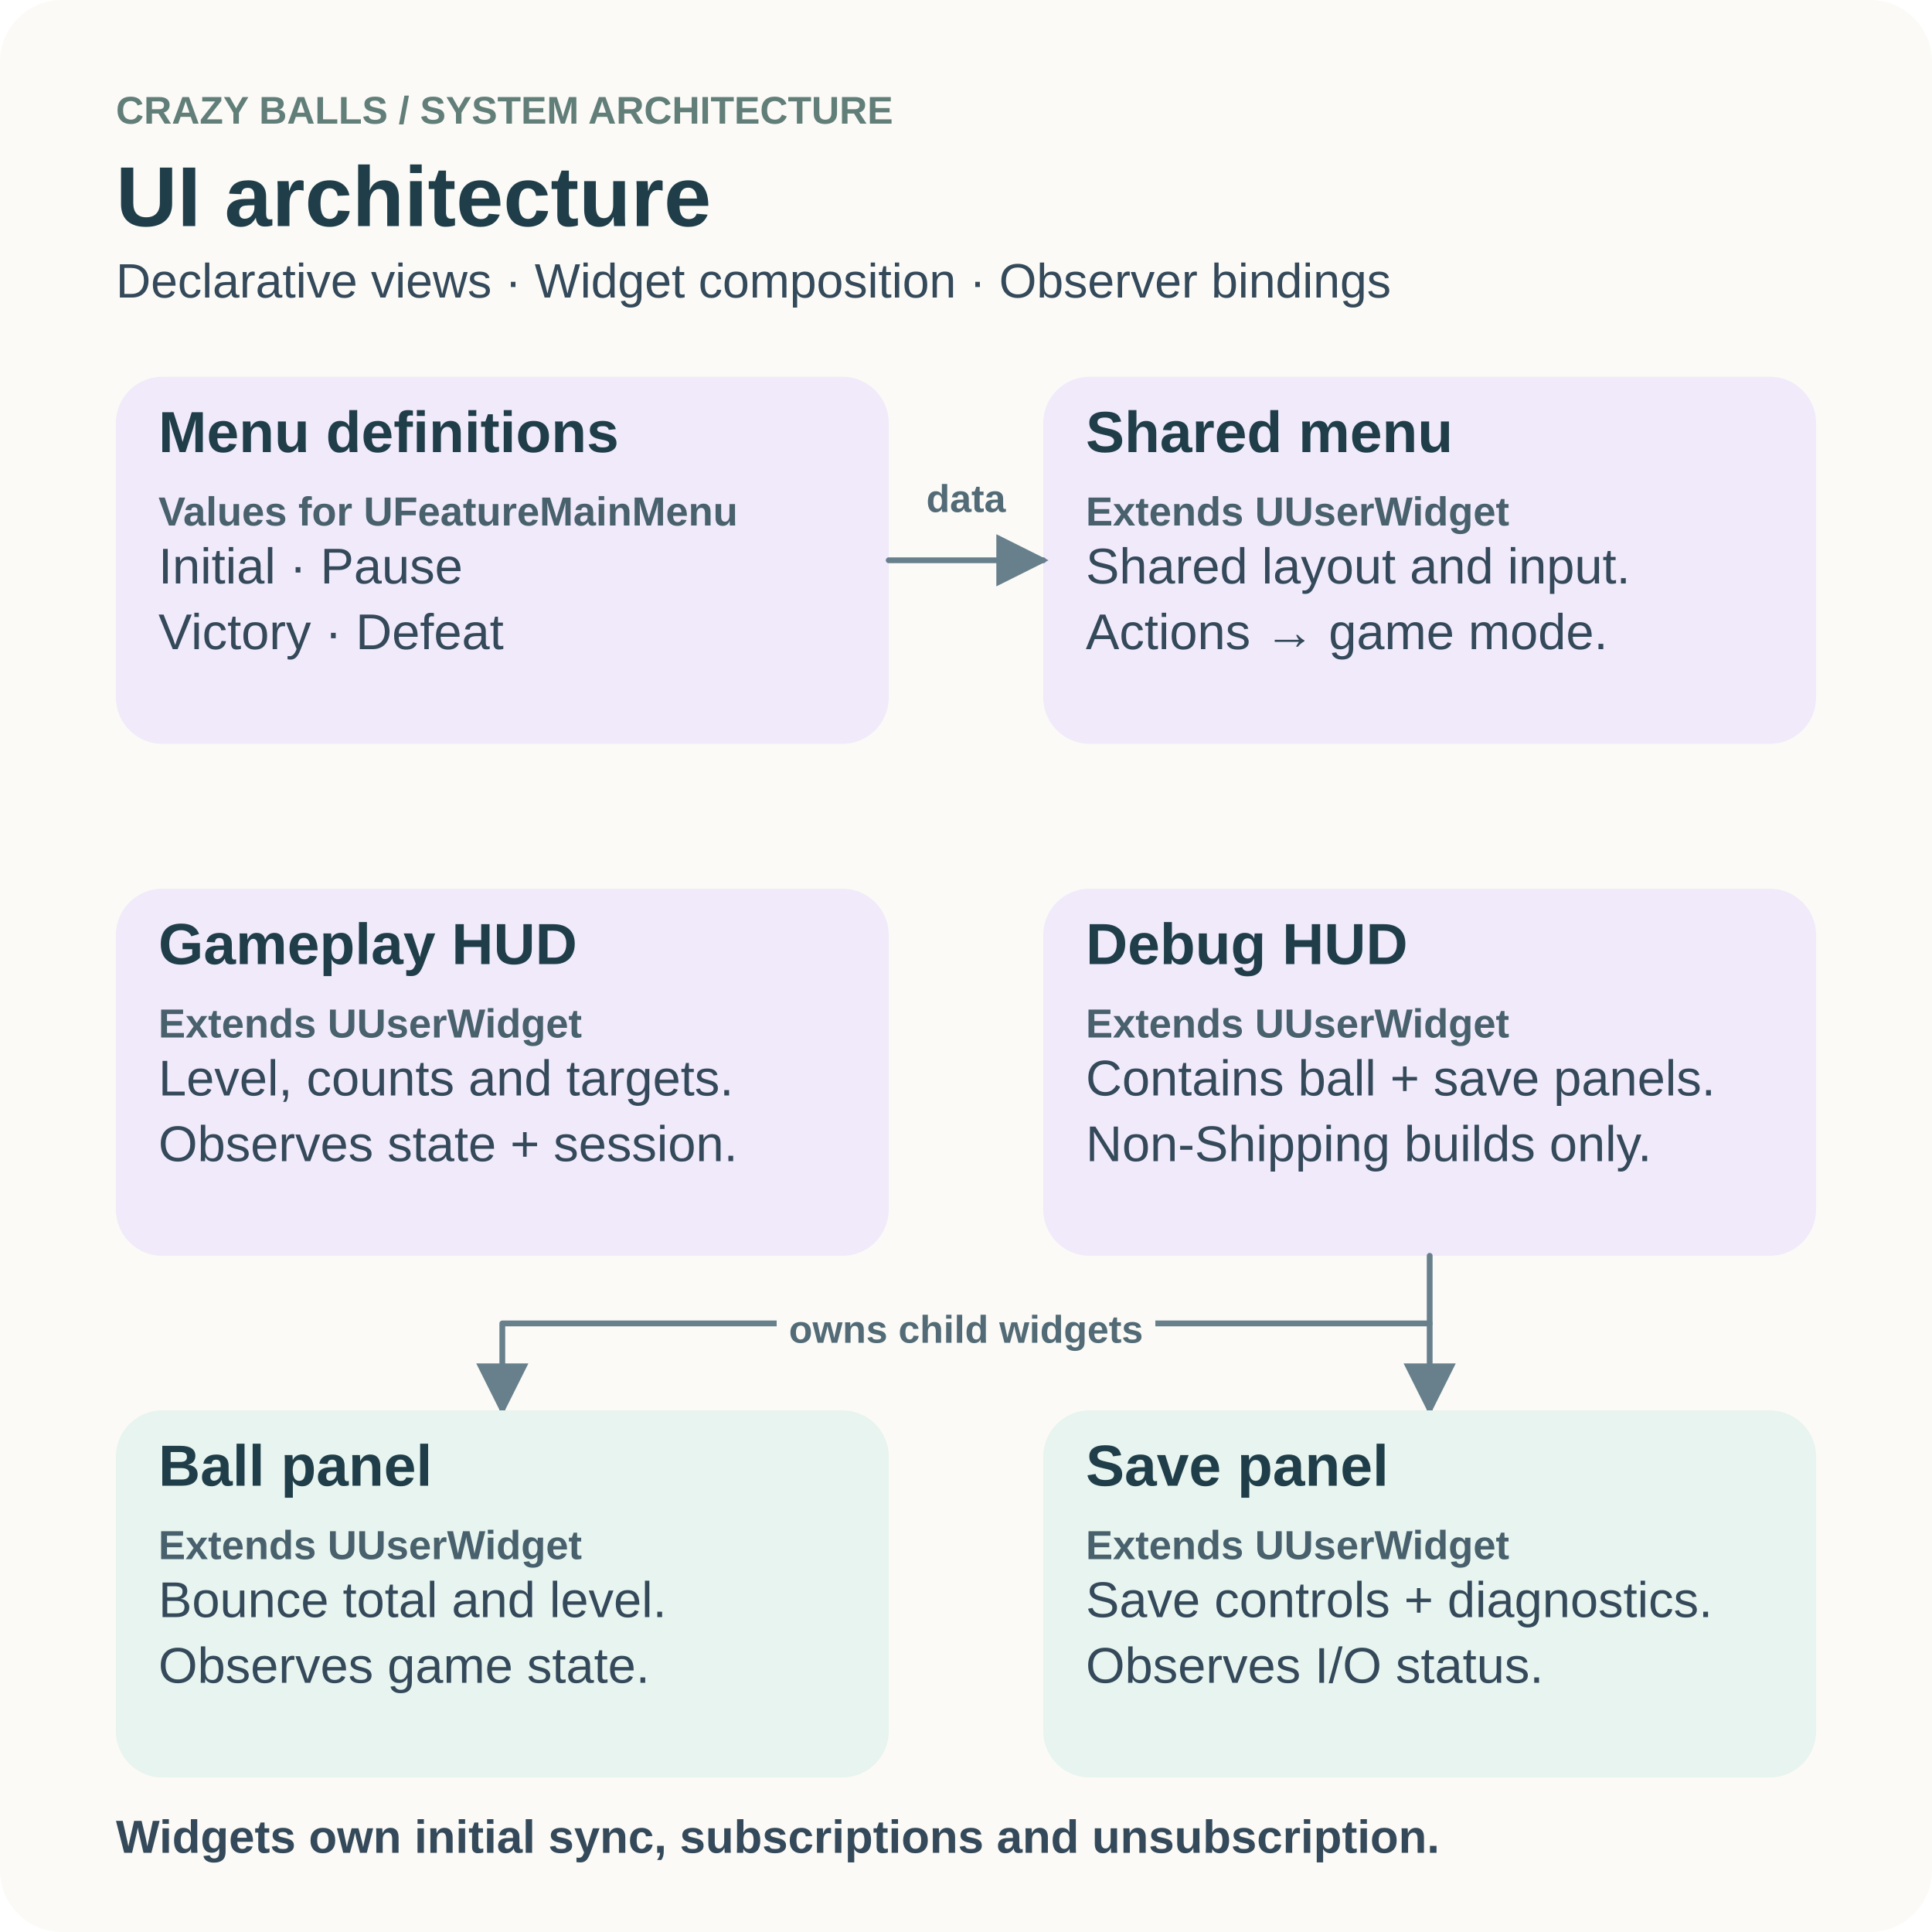
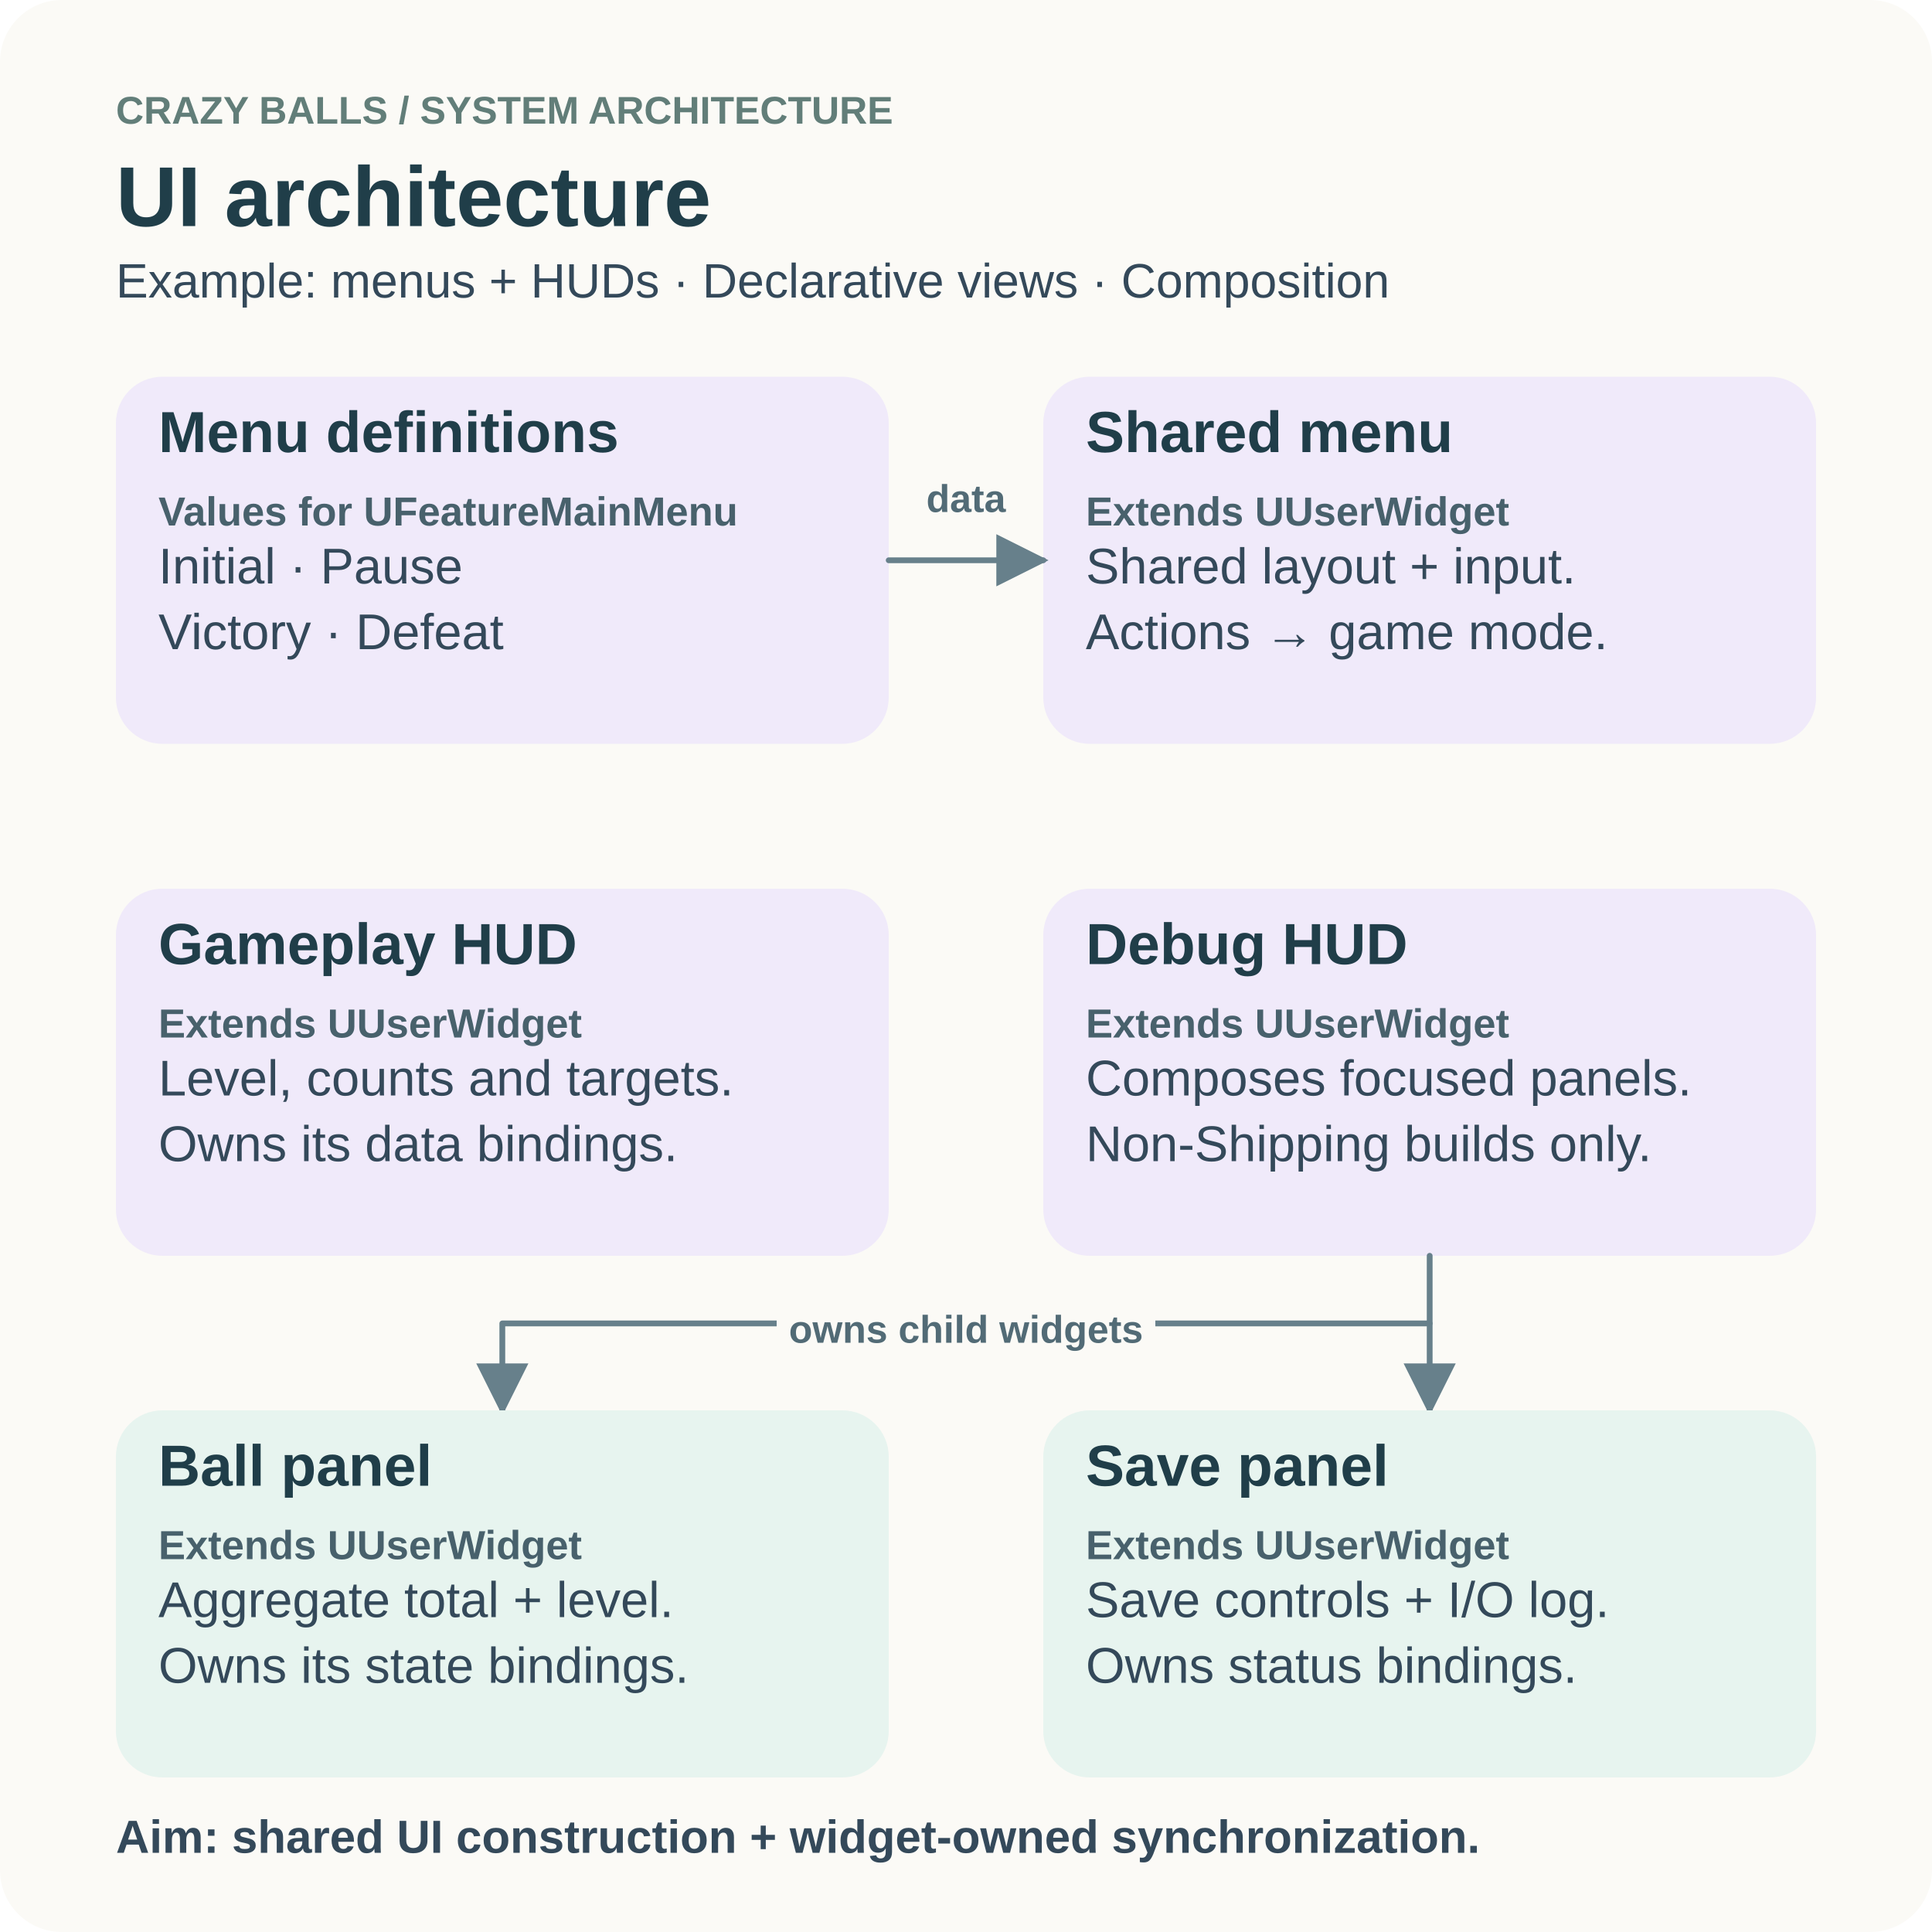
<svg xmlns="http://www.w3.org/2000/svg" width="1000" height="1000" viewBox="0 0 1000 1000" role="img" aria-labelledby="title desc">
  <defs>
    <marker id="arrow" viewBox="0 0 10 10" refX="9" refY="5" markerWidth="9" markerHeight="9" orient="auto-start-reverse">
      <path d="M 0 0 L 10 5 L 0 10 z" fill="#67808b" />
    </marker>
  </defs>
  <g font-family="Segoe UI, Arial, sans-serif">
    <rect width="1000" height="1000" rx="32" fill="#fbfaf6" />
    <text x="60" y="64" font-size="20" font-weight="700" fill="#627e79" text-anchor="start">CRAZY BALLS / SYSTEM ARCHITECTURE</text>
    <text x="60" y="117" font-size="44" font-weight="700" fill="#203e49" text-anchor="start">UI architecture</text>
-     <text x="60" y="154" font-size="25" font-weight="400" fill="#34495a" text-anchor="start">Declarative views · Widget composition · Observer bindings</text>
+     <text x="60" y="154" font-size="25" font-weight="400" fill="#34495a" text-anchor="start">Example: menus + HUDs · Declarative views · Composition</text>
    <rect x="60" y="195" width="400" height="190" rx="24" fill="#f0eafa" />
    <text x="82" y="234" font-size="30" font-weight="700" fill="#203e49" text-anchor="start">Menu definitions</text>
    <text x="82" y="272" font-size="21" font-weight="600" fill="#48616c" text-anchor="start">Values for UFeatureMainMenu</text>
    <text x="82" y="302" font-size="26" font-weight="400" fill="#34495a" text-anchor="start">Initial · Pause</text>
    <text x="82" y="336" font-size="26" font-weight="400" fill="#34495a" text-anchor="start">Victory · Defeat</text>
    <rect x="540" y="195" width="400" height="190" rx="24" fill="#f0eafa" />
    <text x="562" y="234" font-size="30" font-weight="700" fill="#203e49" text-anchor="start">Shared menu</text>
    <text x="562" y="272" font-size="21" font-weight="600" fill="#48616c" text-anchor="start">Extends UUserWidget</text>
-     <text x="562" y="302" font-size="26" font-weight="400" fill="#34495a" text-anchor="start">Shared layout and input.</text>
+     <text x="562" y="302" font-size="26" font-weight="400" fill="#34495a" text-anchor="start">Shared layout + input.</text>
    <text x="562" y="336" font-size="26" font-weight="400" fill="#34495a" text-anchor="start">Actions → game mode.</text>
    <path d="M 460 290 H 540" fill="none" stroke="#67808b" stroke-width="3" stroke-linecap="round" stroke-linejoin="round" marker-end="url(#arrow)" />
    <rect x="472" y="242" width="56" height="30" rx="10" fill="#fbfaf6" />
    <text x="500" y="265" font-size="20" font-weight="600" fill="#526b76" text-anchor="middle">data</text>
    <rect x="60" y="460" width="400" height="190" rx="24" fill="#f0eafa" />
    <text x="82" y="499" font-size="30" font-weight="700" fill="#203e49" text-anchor="start">Gameplay HUD</text>
    <text x="82" y="537" font-size="21" font-weight="600" fill="#48616c" text-anchor="start">Extends UUserWidget</text>
    <text x="82" y="567" font-size="26" font-weight="400" fill="#34495a" text-anchor="start">Level, counts and targets.</text>
-     <text x="82" y="601" font-size="26" font-weight="400" fill="#34495a" text-anchor="start">Observes state + session.</text>
+     <text x="82" y="601" font-size="26" font-weight="400" fill="#34495a" text-anchor="start">Owns its data bindings.</text>
    <rect x="540" y="460" width="400" height="190" rx="24" fill="#f0eafa" />
    <text x="562" y="499" font-size="30" font-weight="700" fill="#203e49" text-anchor="start">Debug HUD</text>
    <text x="562" y="537" font-size="21" font-weight="600" fill="#48616c" text-anchor="start">Extends UUserWidget</text>
-     <text x="562" y="567" font-size="26" font-weight="400" fill="#34495a" text-anchor="start">Contains ball + save panels.</text>
+     <text x="562" y="567" font-size="26" font-weight="400" fill="#34495a" text-anchor="start">Composes focused panels.</text>
    <text x="562" y="601" font-size="26" font-weight="400" fill="#34495a" text-anchor="start">Non-Shipping builds only.</text>
    <path d="M 740 650 V 730" fill="none" stroke="#67808b" stroke-width="3" stroke-linecap="round" stroke-linejoin="round" marker-end="url(#arrow)" />
    <path d="M 740 685 H 260 V 730" fill="none" stroke="#67808b" stroke-width="3" stroke-linecap="round" stroke-linejoin="round" marker-end="url(#arrow)" />
    <rect x="402" y="672" width="196" height="30" rx="10" fill="#fbfaf6" />
    <text x="500" y="695" font-size="20" font-weight="600" fill="#526b76" text-anchor="middle">owns child widgets</text>
    <rect x="60" y="730" width="400" height="190" rx="24" fill="#e7f4ef" />
    <text x="82" y="769" font-size="30" font-weight="700" fill="#203e49" text-anchor="start">Ball panel</text>
    <text x="82" y="807" font-size="21" font-weight="600" fill="#48616c" text-anchor="start">Extends UUserWidget</text>
-     <text x="82" y="837" font-size="26" font-weight="400" fill="#34495a" text-anchor="start">Bounce total and level.</text>
-     <text x="82" y="871" font-size="26" font-weight="400" fill="#34495a" text-anchor="start">Observes game state.</text>
+     <text x="82" y="837" font-size="26" font-weight="400" fill="#34495a" text-anchor="start">Aggregate total + level.</text>
+     <text x="82" y="871" font-size="26" font-weight="400" fill="#34495a" text-anchor="start">Owns its state bindings.</text>
    <rect x="540" y="730" width="400" height="190" rx="24" fill="#e7f4ef" />
    <text x="562" y="769" font-size="30" font-weight="700" fill="#203e49" text-anchor="start">Save panel</text>
    <text x="562" y="807" font-size="21" font-weight="600" fill="#48616c" text-anchor="start">Extends UUserWidget</text>
-     <text x="562" y="837" font-size="26" font-weight="400" fill="#34495a" text-anchor="start">Save controls + diagnostics.</text>
-     <text x="562" y="871" font-size="26" font-weight="400" fill="#34495a" text-anchor="start">Observes I/O status.</text>
-     <text x="60" y="959" font-size="24" font-weight="600" fill="#34495a" text-anchor="start">Widgets own initial sync, subscriptions and unsubscription.</text>
+     <text x="562" y="837" font-size="26" font-weight="400" fill="#34495a" text-anchor="start">Save controls + I/O log.</text>
+     <text x="562" y="871" font-size="26" font-weight="400" fill="#34495a" text-anchor="start">Owns status bindings.</text>
+     <text x="60" y="959" font-size="24" font-weight="600" fill="#34495a" text-anchor="start">Aim: shared UI construction + widget-owned synchronization.</text>
  </g>
</svg>
